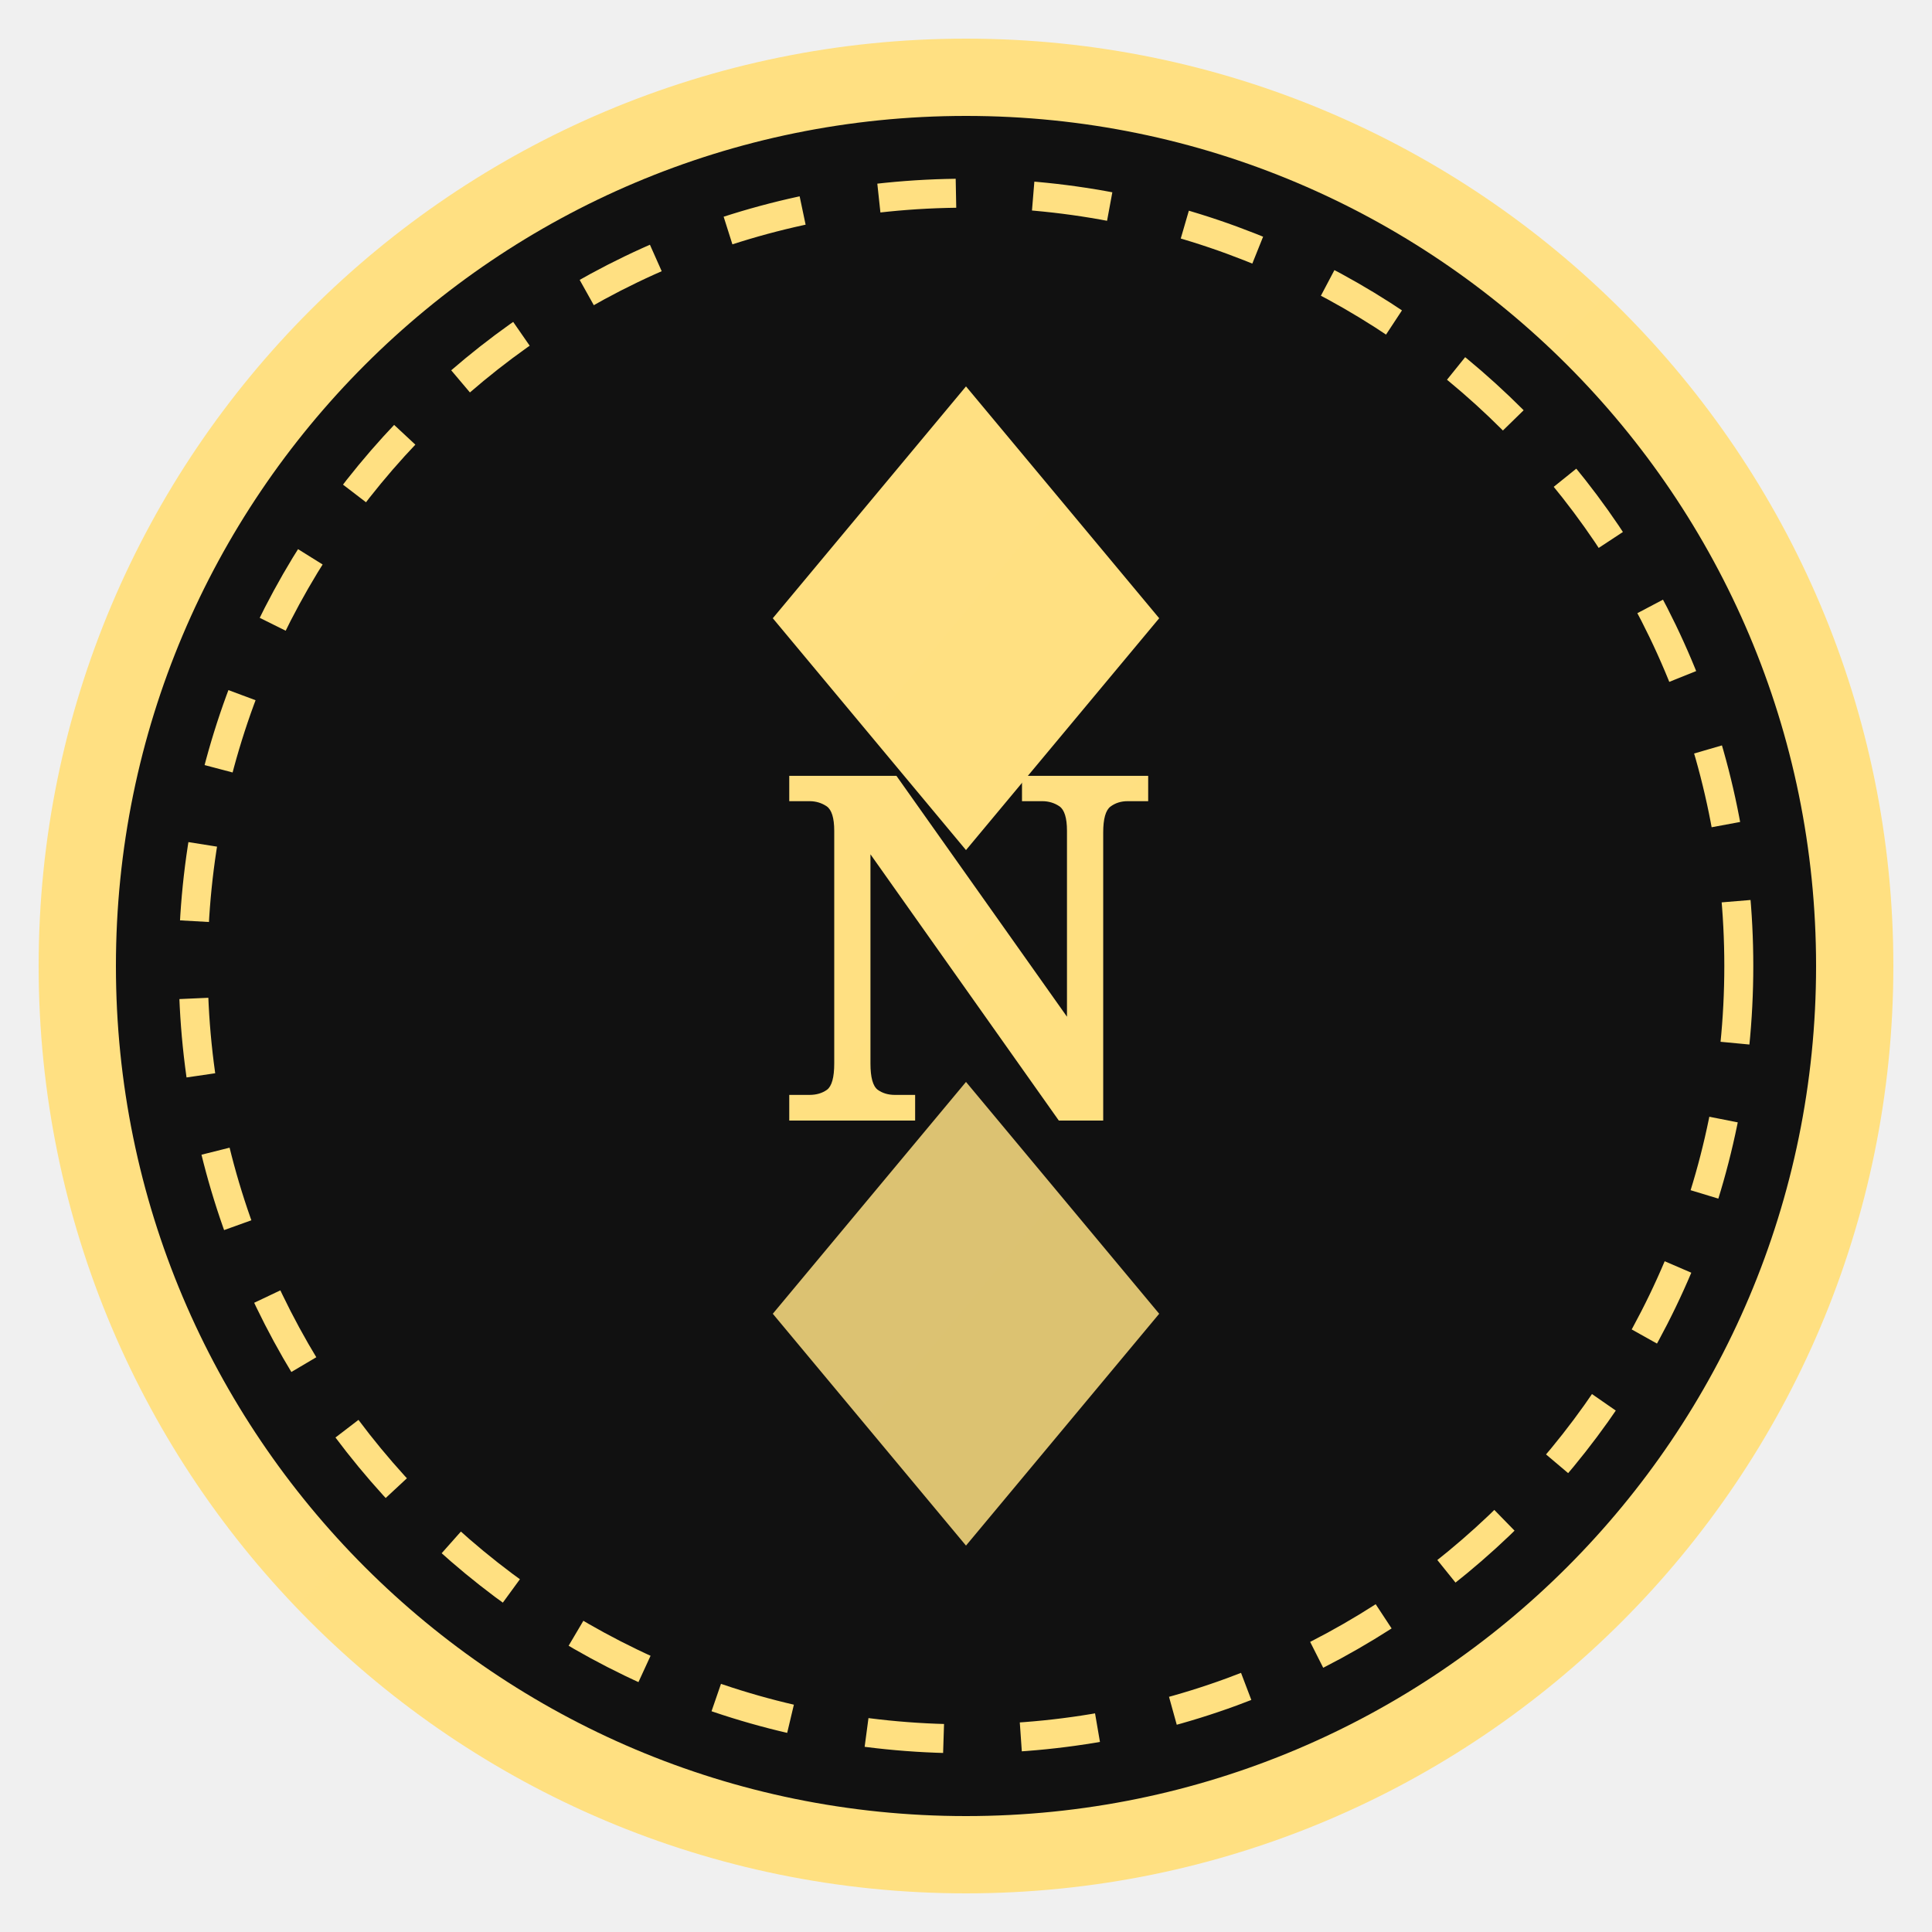
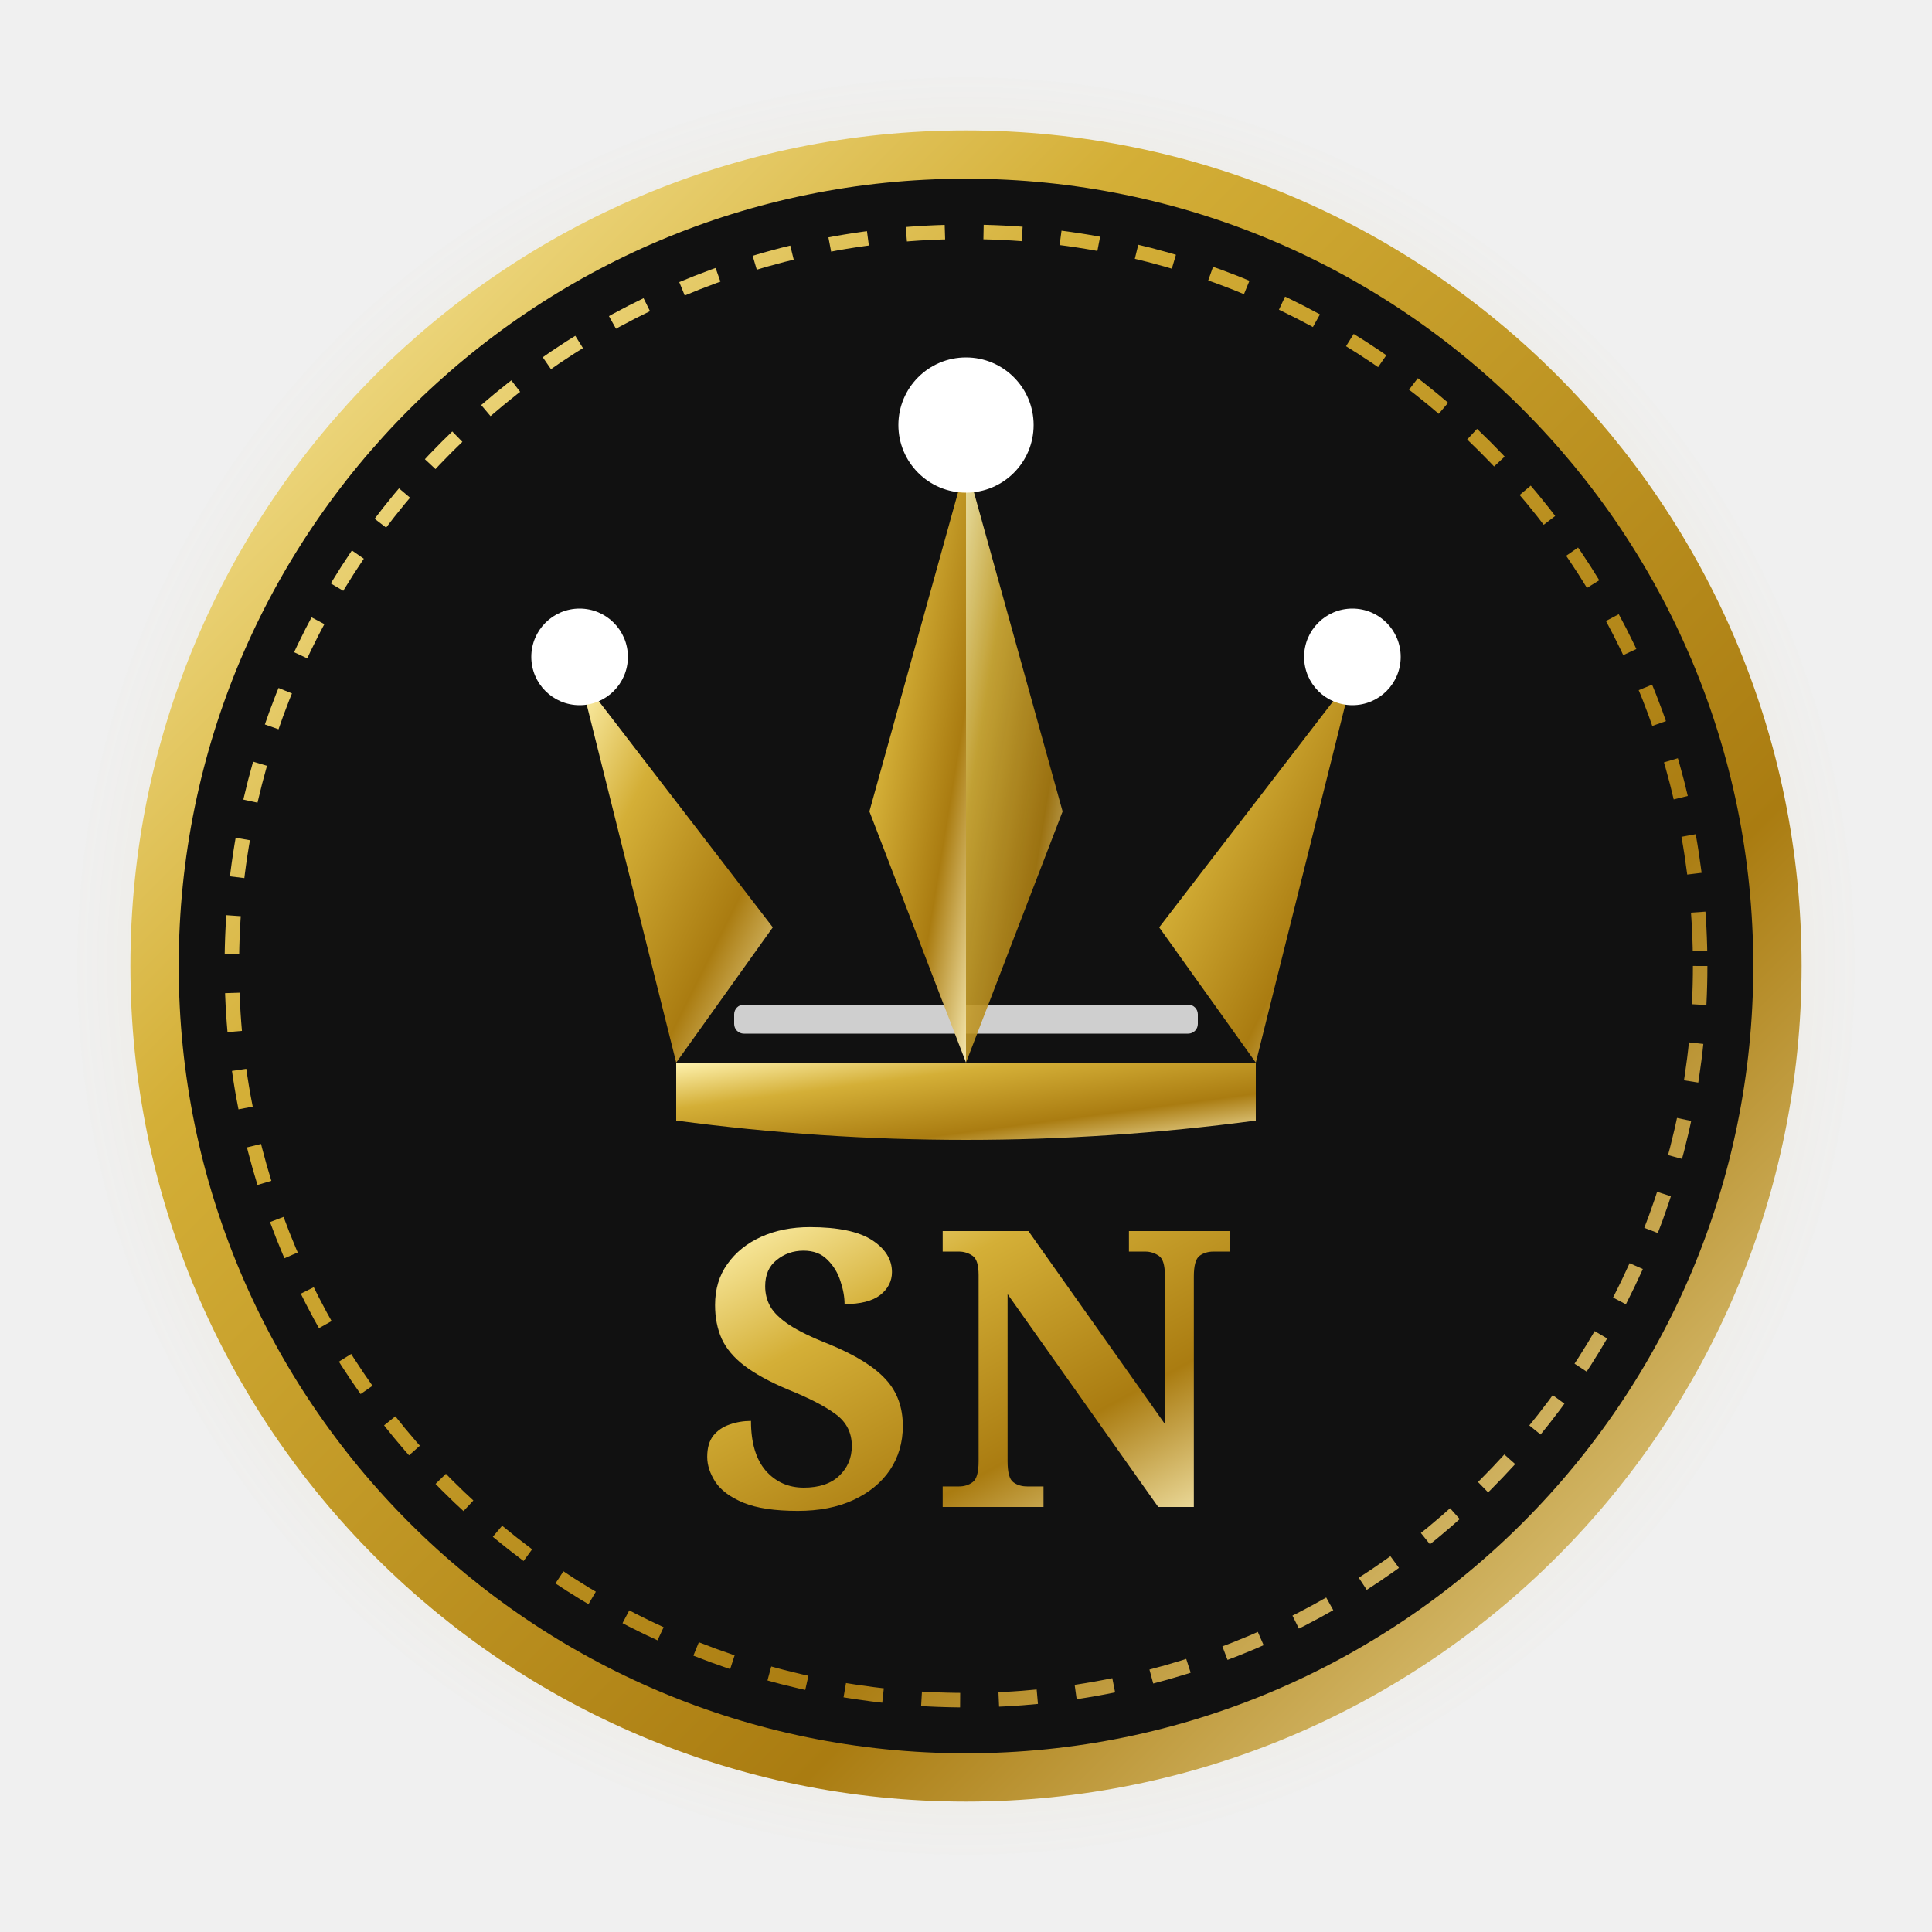
- <svg xmlns="http://www.w3.org/2000/svg" viewBox="0 0 100 100" fill="none">
-   <circle cx="50" cy="50" r="46" stroke="url(#goldGradient)" stroke-width="4" fill="#111111" />
-   <circle cx="50" cy="50" r="40" stroke="url(#goldGradient)" stroke-width="1.5" stroke-dasharray="4 4" />
-   <path d="M50 20 L60 32 L50 44 L40 32 Z" fill="url(#goldGradient)" />
-   <path d="M50 56 L60 68 L50 80 L40 68 Z" fill="url(#goldGradient)" opacity="0.85" />
-   <text x="50" y="58" font-family="'Cinzel', 'Georgia', serif" font-size="25" font-weight="bold" fill="url(#goldGradient)" text-anchor="middle">N</text>
+ <svg xmlns="http://www.w3.org/2000/svg" width="100" height="100" viewBox="0 0 100 100" fill="none">
  <defs>
-     <linearGradient id="goldGradient" x1="0" y1="0" x2="100" y2="100">
-       <stop offset="0%" stop-color="#FFE082" />
-       <stop offset="50%" stop-color="#FFD54F" />
-       <stop offset="100%" stop-color="#B18A2B" />
+     <linearGradient id="gold-grad-fav" x1="0%" y1="0%" x2="100%" y2="100%">
+       <stop offset="0%" stop-color="#FFF3B0" />
+       <stop offset="30%" stop-color="#D4AF37" />
+       <stop offset="70%" stop-color="#AA7C11" />
+       <stop offset="100%" stop-color="#F3E5AB" />
    </linearGradient>
+     <radialGradient id="gold-glow-fav" cx="50%" cy="50%" r="50%">
+       <stop offset="0%" stop-color="#D4AF37" stop-opacity="0.35" />
+       <stop offset="100%" stop-color="#D4AF37" stop-opacity="0" />
+     </radialGradient>
  </defs>
+   <circle cx="50" cy="50" r="46" fill="url(#gold-glow-fav)" />
+   <circle cx="50" cy="50" r="42" stroke="url(#gold-grad-fav)" stroke-width="2.5" fill="#111111" />
+   <circle cx="50" cy="50" r="38" stroke="url(#gold-grad-fav)" stroke-width="0.75" stroke-dasharray="2 2" fill="none" />
+   <path d="M35 55 H65 V58 Q50 60 35 58 Z" fill="url(#gold-grad-fav)" />
+   <rect x="38" y="52" width="24" height="1.5" rx="0.5" fill="#FFFFFF" opacity="0.8" />
+   <path d="M35 55 L30 35 L40 48 Z" fill="url(#gold-grad-fav)" />
+   <path d="M50 55 L50 24 L45 42 Z" fill="url(#gold-grad-fav)" />
+   <path d="M50 55 L50 24 L55 42 Z" fill="url(#gold-grad-fav)" opacity="0.9" />
+   <path d="M65 55 L70 35 L60 48 Z" fill="url(#gold-grad-fav)" />
+   <circle cx="30" cy="34" r="2.5" fill="#FFFFFF" />
+   <circle cx="50" cy="22" r="3.5" fill="#FFFFFF" />
+   <circle cx="70" cy="34" r="2.5" fill="#FFFFFF" />
+   <text x="50" y="78" font-family="Georgia, serif" font-size="20" font-weight="bold" fill="url(#gold-grad-fav)" text-anchor="middle" letter-spacing="0.5">SN</text>
</svg>
